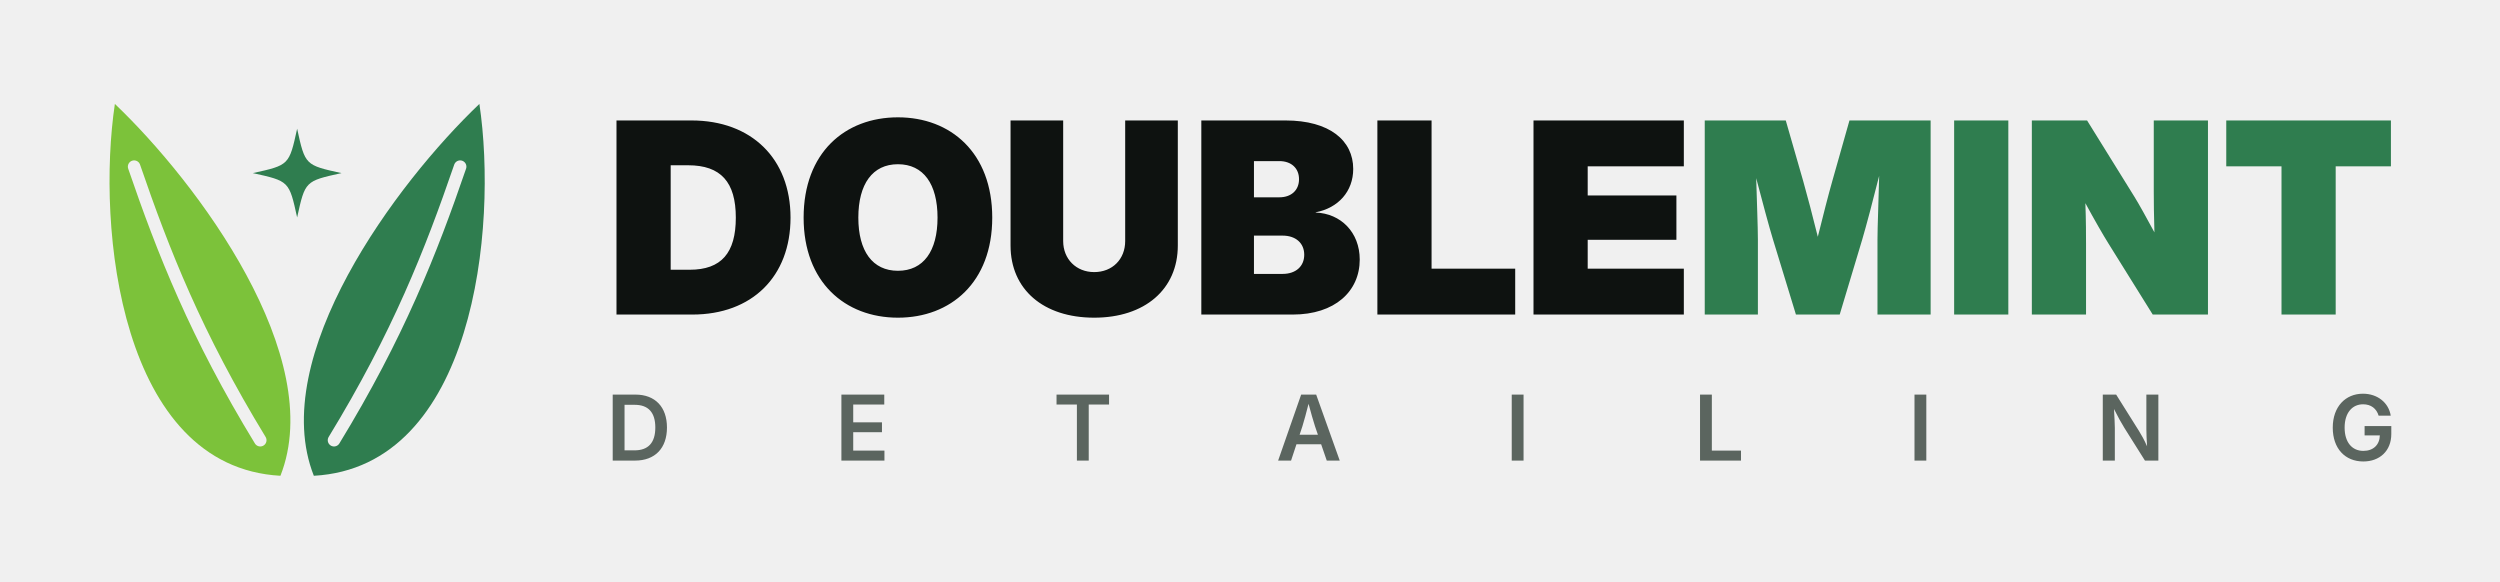
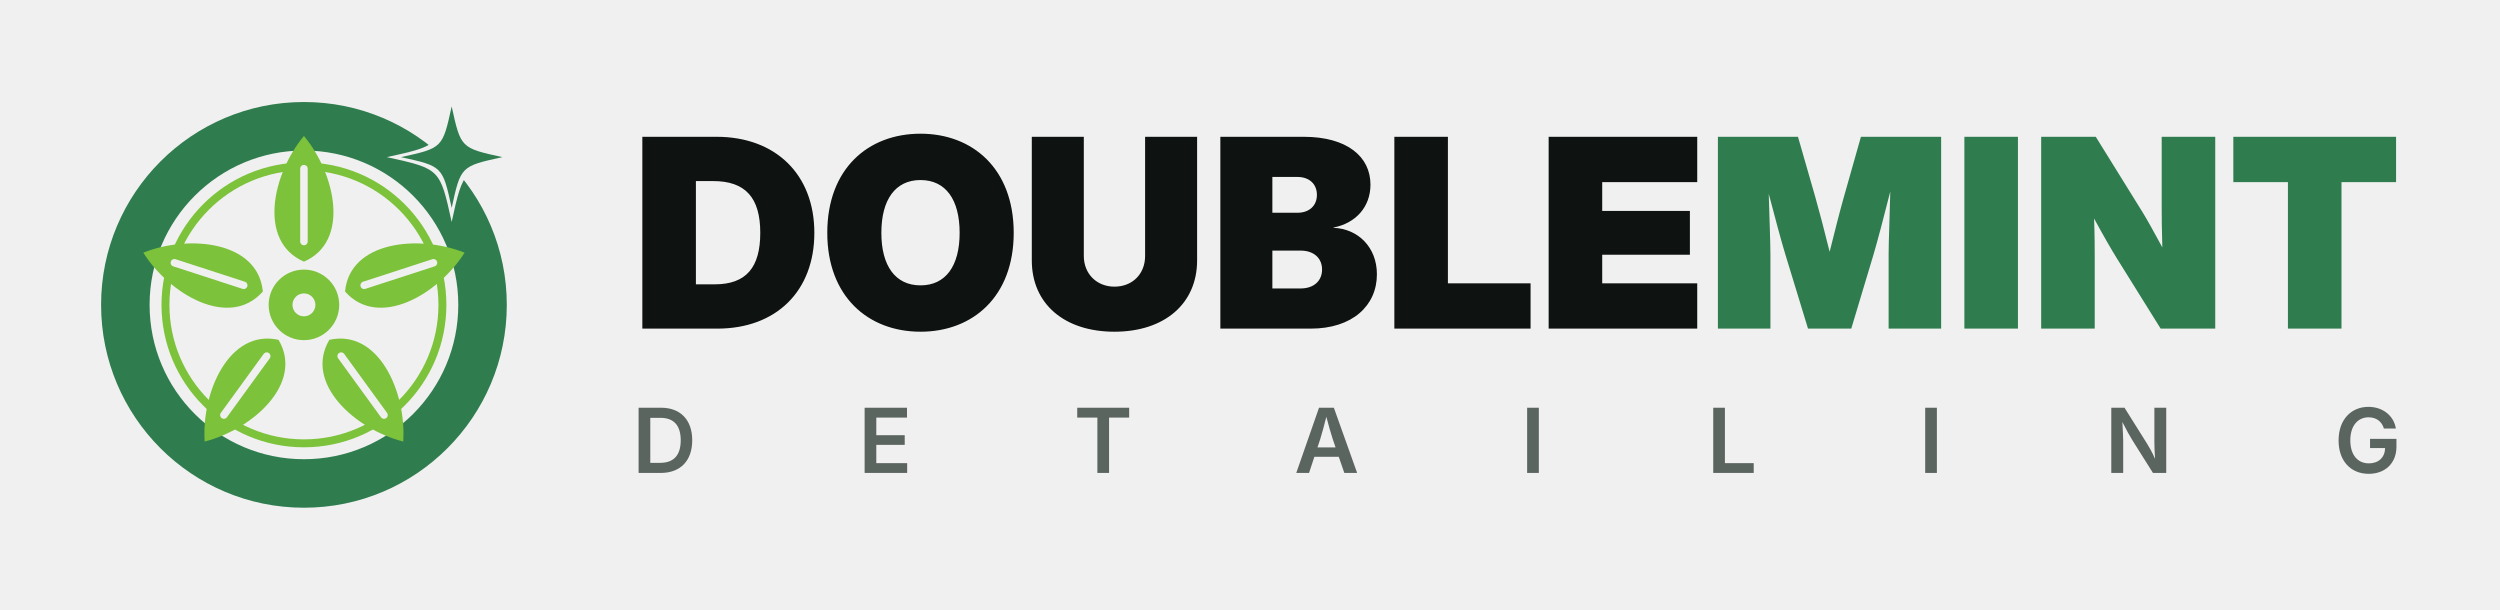
- <svg xmlns="http://www.w3.org/2000/svg" viewBox="0 0 597.8 139.4" width="598" height="139">
-   <g transform="translate(24 24) scale(1.251849) translate(-13 -20)">
+ <svg xmlns="http://www.w3.org/2000/svg" viewBox="0 0 606.8 147.5" width="607" height="148">
+   <g transform="translate(24 24) scale(1.07037) translate(-3.5 -3.5)">
    <mask id="m-h-light" maskUnits="userSpaceOnUse" x="0" y="0" width="100" height="100">
      <rect width="100" height="100" fill="#fff" />
-       <path d="M-0.76,-7.80 C-3.80,-31.20 -3.04,-48.36 -1.52,-65.52" transform="translate(46.8 92) rotate(-24)" fill="none" stroke="#000" stroke-width="2.4" stroke-linecap="round" />
-       <path d="M-0.76,-7.80 C-3.80,-31.20 -3.04,-48.36 -1.52,-65.52" transform="translate(53.2 92) scale(-1 1) rotate(-24)" fill="none" stroke="#000" stroke-width="2.4" stroke-linecap="round" />
+       <path d="M0,-4.56 L0,-21.09" transform="translate(50 50) rotate(0.0) translate(0 -9.8)" fill="none" stroke="#000" stroke-width="1.7" stroke-linecap="round" />
+       <path d="M0,-4.56 L0,-21.09" transform="translate(50 50) rotate(72.0) translate(0 -9.8)" fill="none" stroke="#000" stroke-width="1.7" stroke-linecap="round" />
+       <path d="M0,-4.56 L0,-21.09" transform="translate(50 50) rotate(144.0) translate(0 -9.8)" fill="none" stroke="#000" stroke-width="1.7" stroke-linecap="round" />
+       <path d="M0,-4.56 L0,-21.09" transform="translate(50 50) rotate(216.0) translate(0 -9.8)" fill="none" stroke="#000" stroke-width="1.7" stroke-linecap="round" />
+       <path d="M0,-4.56 L0,-21.09" transform="translate(50 50) rotate(288.0) translate(0 -9.8)" fill="none" stroke="#000" stroke-width="1.7" stroke-linecap="round" />
+       <path d="M83.5,1.8 C86.146,13.854 86.146,13.854 98.2,16.5 C86.146,19.146 86.146,19.146 83.5,31.2 C80.854,19.146 80.854,19.146 68.8,16.5 C80.854,13.854 80.854,13.854 83.5,1.8Z" fill="#000" />
+       <circle cx="50" cy="50" r="2.6" fill="#000" />
    </mask>
    <g mask="url(#m-h-light)">
-       <path d="M0,0 C17.48,-17.16 8.36,-57.72 0,-78.00 C-12.92,-57.72 -27.36,-14.04 0,0Z" transform="translate(46.8 92) rotate(-24)" fill="#7CC23A" />
-       <path d="M0,0 C17.48,-17.16 8.36,-57.72 0,-78.00 C-12.92,-57.72 -27.36,-14.04 0,0Z" transform="translate(53.2 92) scale(-1 1) rotate(-24)" fill="#2F7D4F" />
+       <path d="M4,50 a46,46 0 1,0 92,0 a46,46 0 1,0 -92,0ZM15,50 a35,35 0 1,0 70,0 a35,35 0 1,0 -70,0Z" fill-rule="evenodd" fill="#2F7D4F" />
+       <circle cx="50" cy="50" r="31.4" fill="none" stroke="#7CC23A" stroke-width="1.8" />
+       <g fill="#7CC23A">
+         <path d="M0,0 C10.54,-4.56 7.14,-19.95 0,-28.50 C-7.14,-19.95 -10.54,-4.56 0,0Z" transform="translate(50 50) rotate(0.0) translate(0 -9.8)" />
+         <path d="M0,0 C10.54,-4.56 7.14,-19.95 0,-28.50 C-7.14,-19.95 -10.54,-4.56 0,0Z" transform="translate(50 50) rotate(72.0) translate(0 -9.8)" />
+         <path d="M0,0 C10.54,-4.56 7.14,-19.95 0,-28.50 C-7.14,-19.95 -10.54,-4.56 0,0Z" transform="translate(50 50) rotate(144.0) translate(0 -9.8)" />
+         <path d="M0,0 C10.54,-4.56 7.14,-19.95 0,-28.50 C-7.14,-19.95 -10.54,-4.56 0,0Z" transform="translate(50 50) rotate(216.0) translate(0 -9.8)" />
+         <path d="M0,0 C10.54,-4.56 7.14,-19.95 0,-28.50 C-7.14,-19.95 -10.54,-4.56 0,0Z" transform="translate(50 50) rotate(288.0) translate(0 -9.8)" />
+         <circle cx="50" cy="50" r="8" />
+       </g>
    </g>
-     <path d="M50,25.5 C51.53,32.47 51.53,32.47 58.5,34 C51.53,35.53 51.53,35.53 50,42.5 C48.47,35.53 48.47,35.53 41.5,34 C48.47,32.47 48.47,32.47 50,25.5Z" fill="#2F7D4F" />
+     <path d="M83.5,5.0 C85.57,14.43 85.57,14.43 95.0,16.5 C85.57,18.57 85.57,18.57 83.5,28.0 C81.43,18.57 81.43,18.57 72.0,16.5 C81.43,14.43 81.43,14.43 83.5,5.0Z" fill="#2F7D4F" />
  </g>
-   <path d="M165.115 75.458C179.459 75.458 188.678 66.333 188.678 52.208C188.678 38.052 179.303 28.896 164.928 28.896H146.928V75.458ZM159.928 64.708V39.646H164.115C171.959 39.646 175.553 43.677 175.553 52.208C175.553 60.677 172.084 64.708 164.49 64.708ZM214.443 76.208C227.099 76.208 237.068 67.739 237.068 52.208C237.068 36.646 227.099 28.146 214.443 28.146C201.724 28.146 191.818 36.646 191.818 52.208C191.818 67.646 201.724 76.208 214.443 76.208ZM214.443 64.958C208.349 64.958 204.943 60.239 204.943 52.208C204.943 44.146 208.349 39.396 214.443 39.396C220.568 39.396 223.943 44.146 223.943 52.208C223.943 60.239 220.568 64.958 214.443 64.958ZM261.52 76.208C273.677 76.208 281.583 69.396 281.583 58.896V28.896H268.958V57.833C268.958 62.177 265.895 65.271 261.52 65.271C257.208 65.271 254.083 62.146 254.083 57.833V28.896H241.458V58.896C241.458 69.427 249.333 76.208 261.52 76.208ZM287.223 75.458H309.16C319.254 75.458 325.223 69.896 325.223 62.271C325.223 55.708 320.66 51.208 314.66 50.989V50.927C320.067 49.896 323.66 45.927 323.66 40.521C323.66 33.739 318.035 28.896 307.41 28.896H287.223ZM299.848 65.708V56.521H306.723C309.879 56.521 311.91 58.333 311.91 61.114C311.91 63.896 309.879 65.708 306.723 65.708ZM299.848 47.333V38.646H305.942C308.817 38.646 310.66 40.364 310.66 42.989C310.66 45.614 308.817 47.333 305.942 47.333ZM329.457 75.458H362.519V64.458H342.457V28.896H329.457ZM366.909 75.458H402.972V64.458H379.909V57.521H401.19V46.896H379.909V39.896H402.972V28.896H366.909Z" fill="#0E1210" />
-   <path d="M407.987 75.458H420.737V57.458C420.737 54.458 420.487 48.489 420.33 42.739C421.83 48.427 423.393 54.302 424.362 57.458L429.862 75.458H440.362L445.768 57.458C446.737 54.177 448.362 48.021 449.83 42.177C449.705 48.083 449.424 54.333 449.424 57.458V75.458H462.174V28.896H442.705L438.58 43.458C437.674 46.614 436.299 52.021 435.112 56.802C433.924 52.021 432.518 46.614 431.612 43.458L427.424 28.896H407.987ZM480.814 28.896H467.814V75.458H480.814ZM486.454 75.458H499.454V58.458C499.454 56.583 499.454 52.927 499.298 48.739C501.485 52.771 503.548 56.364 504.86 58.458L515.454 75.458H528.704V28.896H515.704V45.958C515.704 48.177 515.735 51.958 515.86 55.739C514.048 52.396 512.142 48.927 511.048 47.177L499.704 28.896H486.454ZM533.094 39.896H546.344V75.458H559.344V39.896H572.594V28.896H533.094Z" fill="#2F7D4F" />
-   <path d="M151.377 110.489C156.2 110.489 159.037 107.504 159.037 102.552C159.037 97.633 156.2 94.658 151.483 94.658H146.022V110.489ZM148.859 108.035V97.112H151.313C154.554 97.112 156.243 98.929 156.243 102.552C156.243 106.207 154.554 108.035 151.239 108.035ZM200.881 110.489H211.208V108.099H203.718V103.679H210.613V101.32H203.718V97.049H211.166V94.658H200.881ZM252.489 97.049H257.376V110.489H260.213V97.049H265.09V94.658H252.489ZM305.648 110.489H308.75L310.046 106.569H315.964L317.314 110.489H320.427L314.774 94.658H311.173ZM310.801 104.284 311.47 102.266C311.906 100.852 312.384 99.078 312.947 96.868C313.531 99.057 314.031 100.81 314.498 102.266L315.189 104.284ZM364.523 94.658H361.686V110.489H364.523ZM406.855 110.489H416.683V108.099H409.692V94.658H406.855ZM461.14 94.658H458.304V110.489H461.14ZM503.473 110.489H506.363V102.627C506.363 101.745 506.267 100.077 506.161 98.122C507.223 100.183 507.818 101.309 508.647 102.637L513.588 110.489H516.807V94.658H513.928V102.967C513.928 103.934 513.991 105.538 514.098 107.068C513.407 105.485 512.716 104.284 512.153 103.381L506.681 94.658H503.473ZM565.971 110.702C569.881 110.702 572.686 108.184 572.686 104.114V102.212H566.279V104.444H569.934C569.881 106.718 568.362 108.162 565.982 108.162C563.315 108.162 561.487 106.154 561.487 102.574C561.487 98.982 563.357 96.985 565.918 96.985C567.841 96.985 569.137 98.026 569.647 99.716H572.548C572.059 96.602 569.371 94.446 565.886 94.446C561.742 94.446 558.64 97.495 558.64 102.595C558.64 107.599 561.604 110.702 565.971 110.702Z" fill="#5B655F" />
+   <path d="M174.095 79.538C188.439 79.538 197.658 70.413 197.658 56.288C197.658 42.132 188.283 32.975 173.908 32.975H155.908V79.538ZM168.908 68.788V43.725H173.095C180.939 43.725 184.533 47.757 184.533 56.288C184.533 64.757 181.064 68.788 173.47 68.788ZM223.423 80.288C236.079 80.288 246.048 71.819 246.048 56.288C246.048 40.725 236.079 32.225 223.423 32.225C210.704 32.225 200.798 40.725 200.798 56.288C200.798 71.725 210.704 80.288 223.423 80.288ZM223.423 69.038C217.329 69.038 213.923 64.319 213.923 56.288C213.923 48.225 217.329 43.475 223.423 43.475C229.548 43.475 232.923 48.225 232.923 56.288C232.923 64.319 229.548 69.038 223.423 69.038ZM270.5 80.288C282.656 80.288 290.563 73.475 290.563 62.975V32.975H277.938V61.913C277.938 66.257 274.875 69.35 270.5 69.35C266.188 69.35 263.063 66.225 263.063 61.913V32.975H250.438V62.975C250.438 73.507 258.313 80.288 270.5 80.288ZM296.203 79.538H318.14C328.234 79.538 334.203 73.975 334.203 66.35C334.203 59.788 329.64 55.288 323.64 55.069V55.007C329.046 53.975 332.64 50.007 332.64 44.6C332.64 37.819 327.015 32.975 316.39 32.975H296.203ZM308.828 69.788V60.6H315.703C318.859 60.6 320.89 62.413 320.89 65.194C320.89 67.975 318.859 69.788 315.703 69.788ZM308.828 51.413V42.725H314.921C317.796 42.725 319.64 44.444 319.64 47.069C319.64 49.694 317.796 51.413 314.921 51.413ZM338.436 79.538H371.499V68.538H351.436V32.975H338.436ZM375.889 79.538H411.951V68.538H388.889V61.6H410.17V50.975H388.889V43.975H411.951V32.975H375.889Z" fill="#0E1210" />
+   <path d="M416.966 79.538H429.716V61.538C429.716 58.538 429.466 52.569 429.31 46.819C430.81 52.507 432.373 58.382 433.341 61.538L438.841 79.538H449.341L454.748 61.538C455.716 58.257 457.341 52.1 458.81 46.257C458.685 52.163 458.404 58.413 458.404 61.538V79.538H471.154V32.975H451.685L447.56 47.538C446.654 50.694 445.279 56.1 444.091 60.882C442.904 56.1 441.498 50.694 440.591 47.538L436.404 32.975H416.966ZM489.794 32.975H476.794V79.538H489.794ZM495.434 79.538H508.434V62.538C508.434 60.663 508.434 57.007 508.278 52.819C510.465 56.85 512.528 60.444 513.84 62.538L524.434 79.538H537.684V32.975H524.684V50.038C524.684 52.257 524.715 56.038 524.84 59.819C523.028 56.475 521.121 53.007 520.028 51.257L508.684 32.975H495.434ZM542.074 43.975H555.324V79.538H568.324V43.975H581.574V32.975H542.074Z" fill="#2F7D4F" />
+   <path d="M160.356 114.569C165.18 114.569 168.017 111.583 168.017 106.632C168.017 101.713 165.18 98.738 160.463 98.738H155.001V114.569ZM157.838 112.115V101.192H160.293C163.533 101.192 165.223 103.009 165.223 106.632C165.223 110.287 163.533 112.115 160.218 112.115ZM209.861 114.569H220.188V112.178H212.697V107.758H219.593V105.4H212.697V101.128H220.145V98.738H209.861ZM261.468 101.128H266.356V114.569H269.193V101.128H274.07V98.738H261.468ZM314.627 114.569H317.73L319.026 110.648H324.944L326.294 114.569H329.407L323.754 98.738H320.152ZM319.781 108.364 320.45 106.345C320.886 104.932 321.364 103.158 321.927 100.948C322.511 103.137 323.011 104.89 323.478 106.345L324.169 108.364ZM373.503 98.738H370.666V114.569H373.503ZM415.835 114.569H425.663V112.178H418.672V98.738H415.835ZM470.12 98.738H467.283V114.569H470.12ZM512.452 114.569H515.342V106.707C515.342 105.825 515.247 104.157 515.14 102.202C516.203 104.263 516.798 105.389 517.627 106.717L522.567 114.569H525.787V98.738H522.907V107.047C522.907 108.013 522.971 109.618 523.077 111.148C522.387 109.565 521.696 108.364 521.133 107.461L515.661 98.738H512.452ZM574.951 114.782C578.861 114.782 581.666 112.263 581.666 108.194V106.292H575.259V108.523H578.914C578.861 110.797 577.341 112.242 574.961 112.242C572.295 112.242 570.467 110.234 570.467 106.653C570.467 103.062 572.337 101.065 574.898 101.065C576.821 101.065 578.117 102.106 578.627 103.795H581.528C581.039 100.682 578.351 98.525 574.866 98.525C570.722 98.525 567.62 101.575 567.62 106.675C567.62 111.679 570.584 114.782 574.951 114.782Z" fill="#5B655F" />
</svg>
